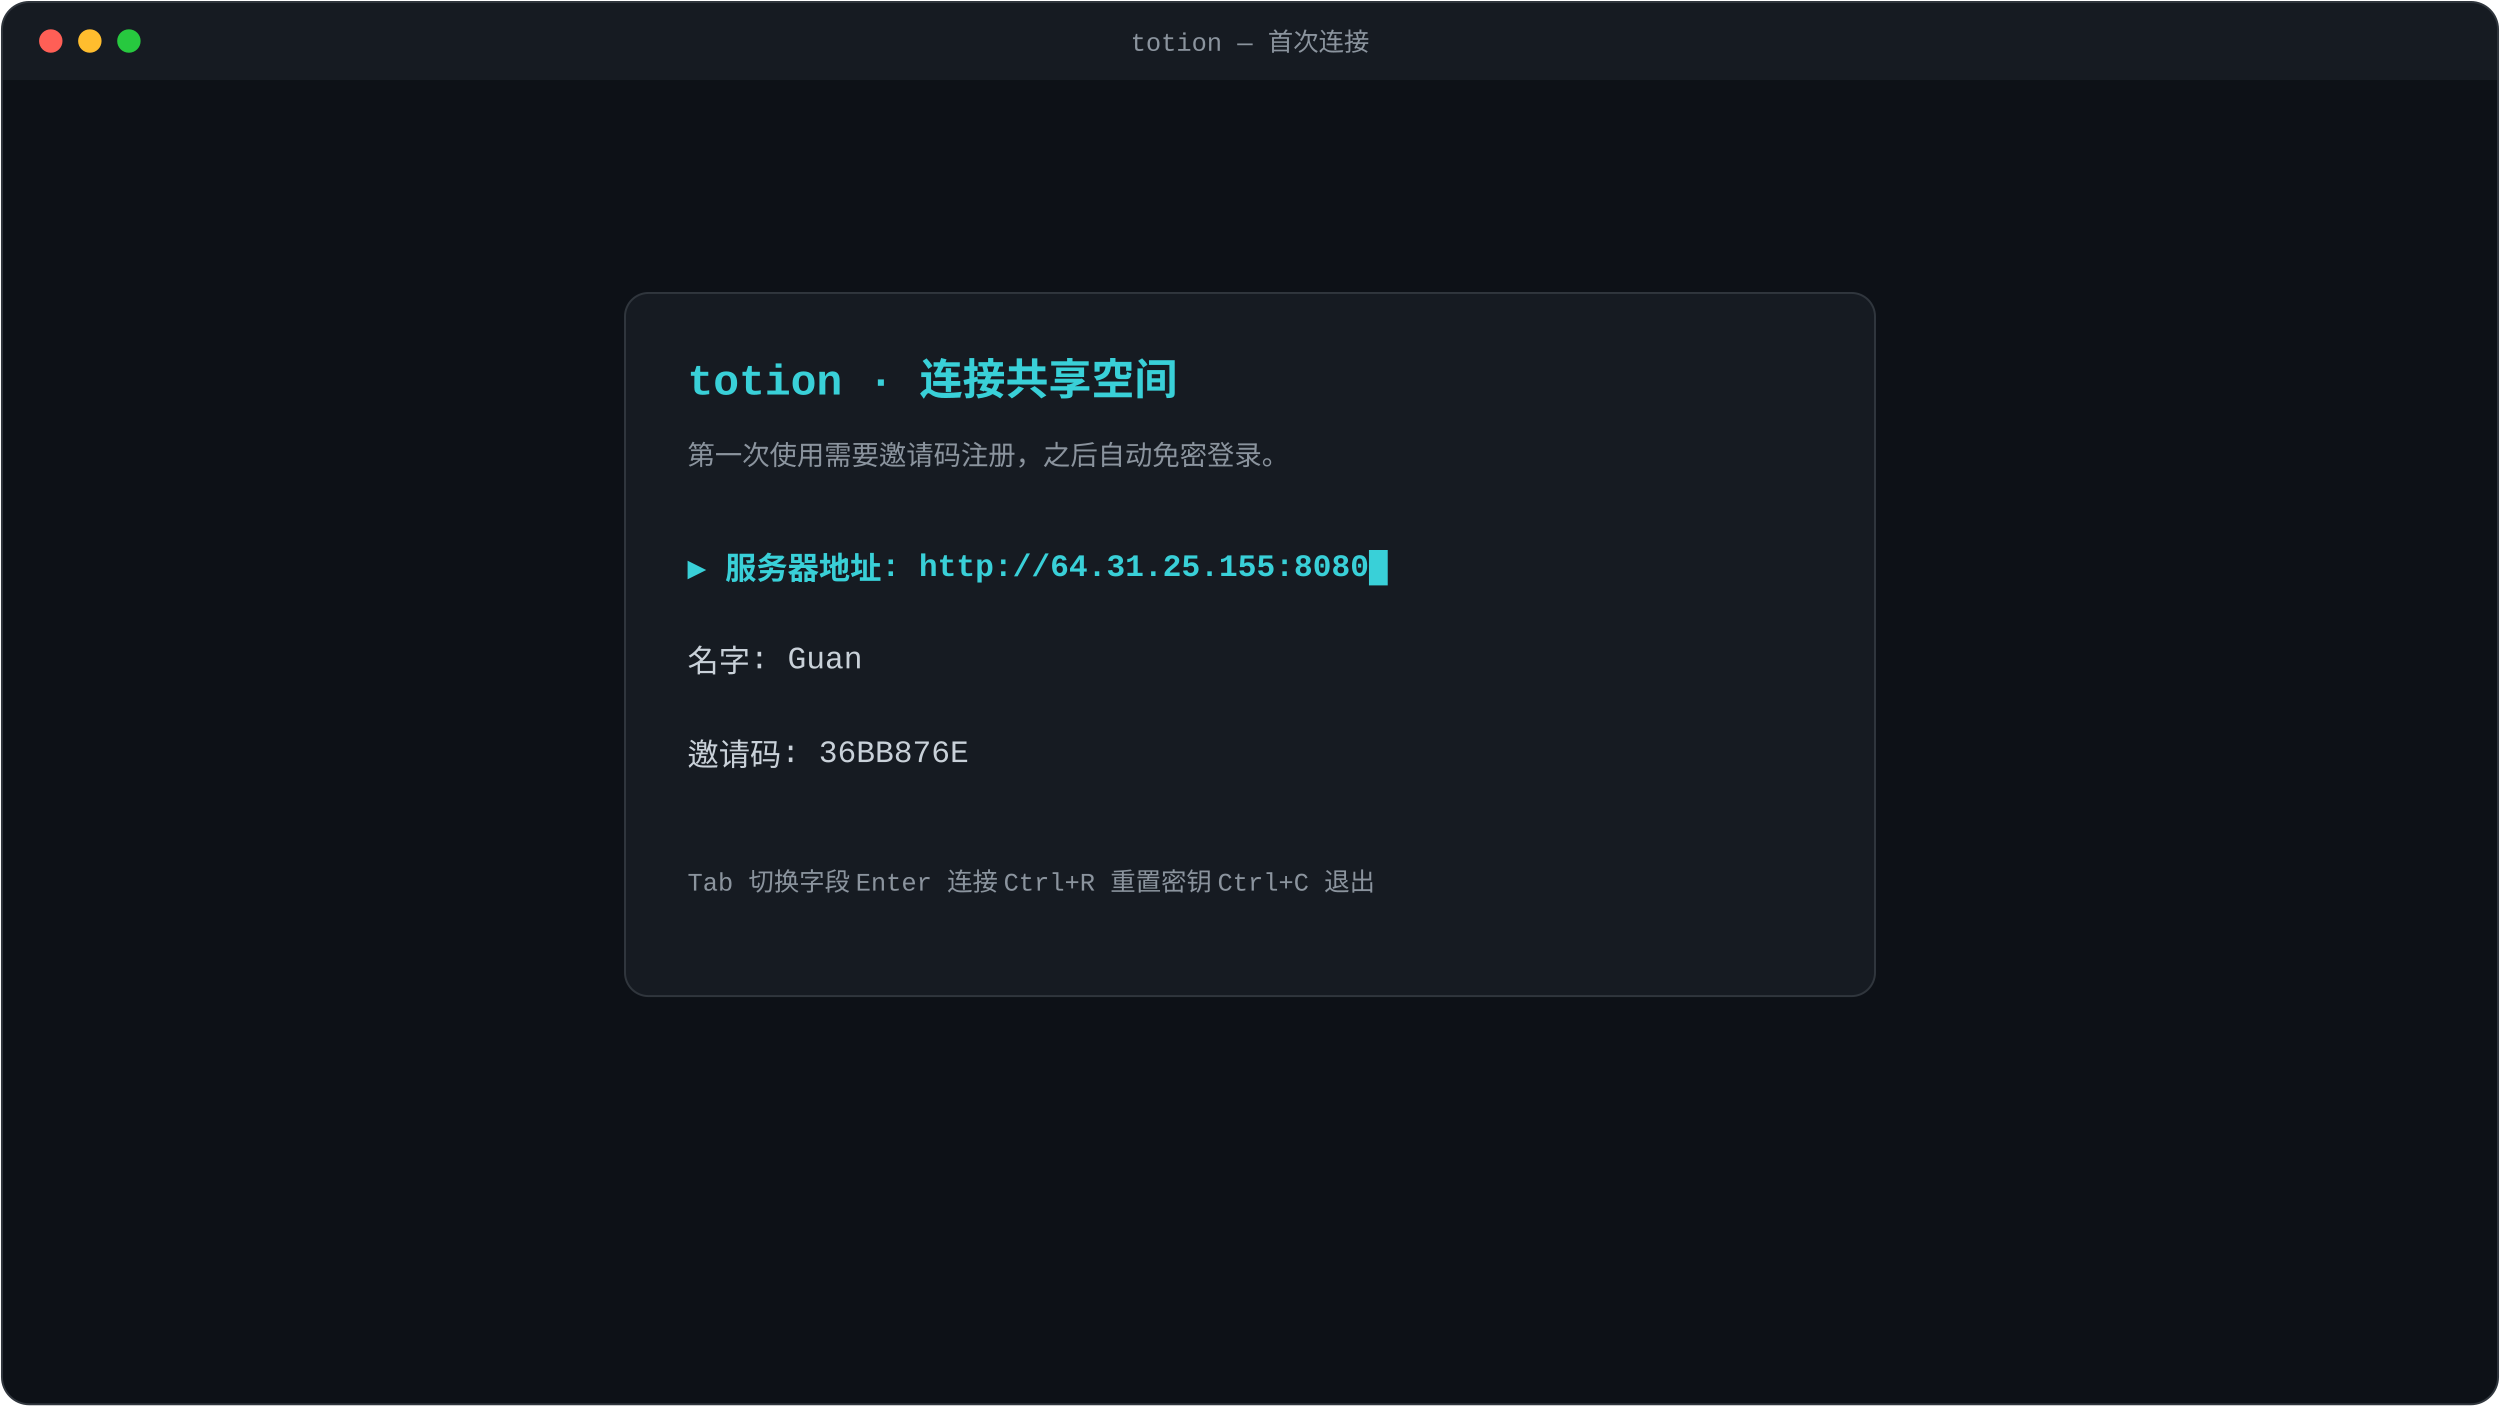
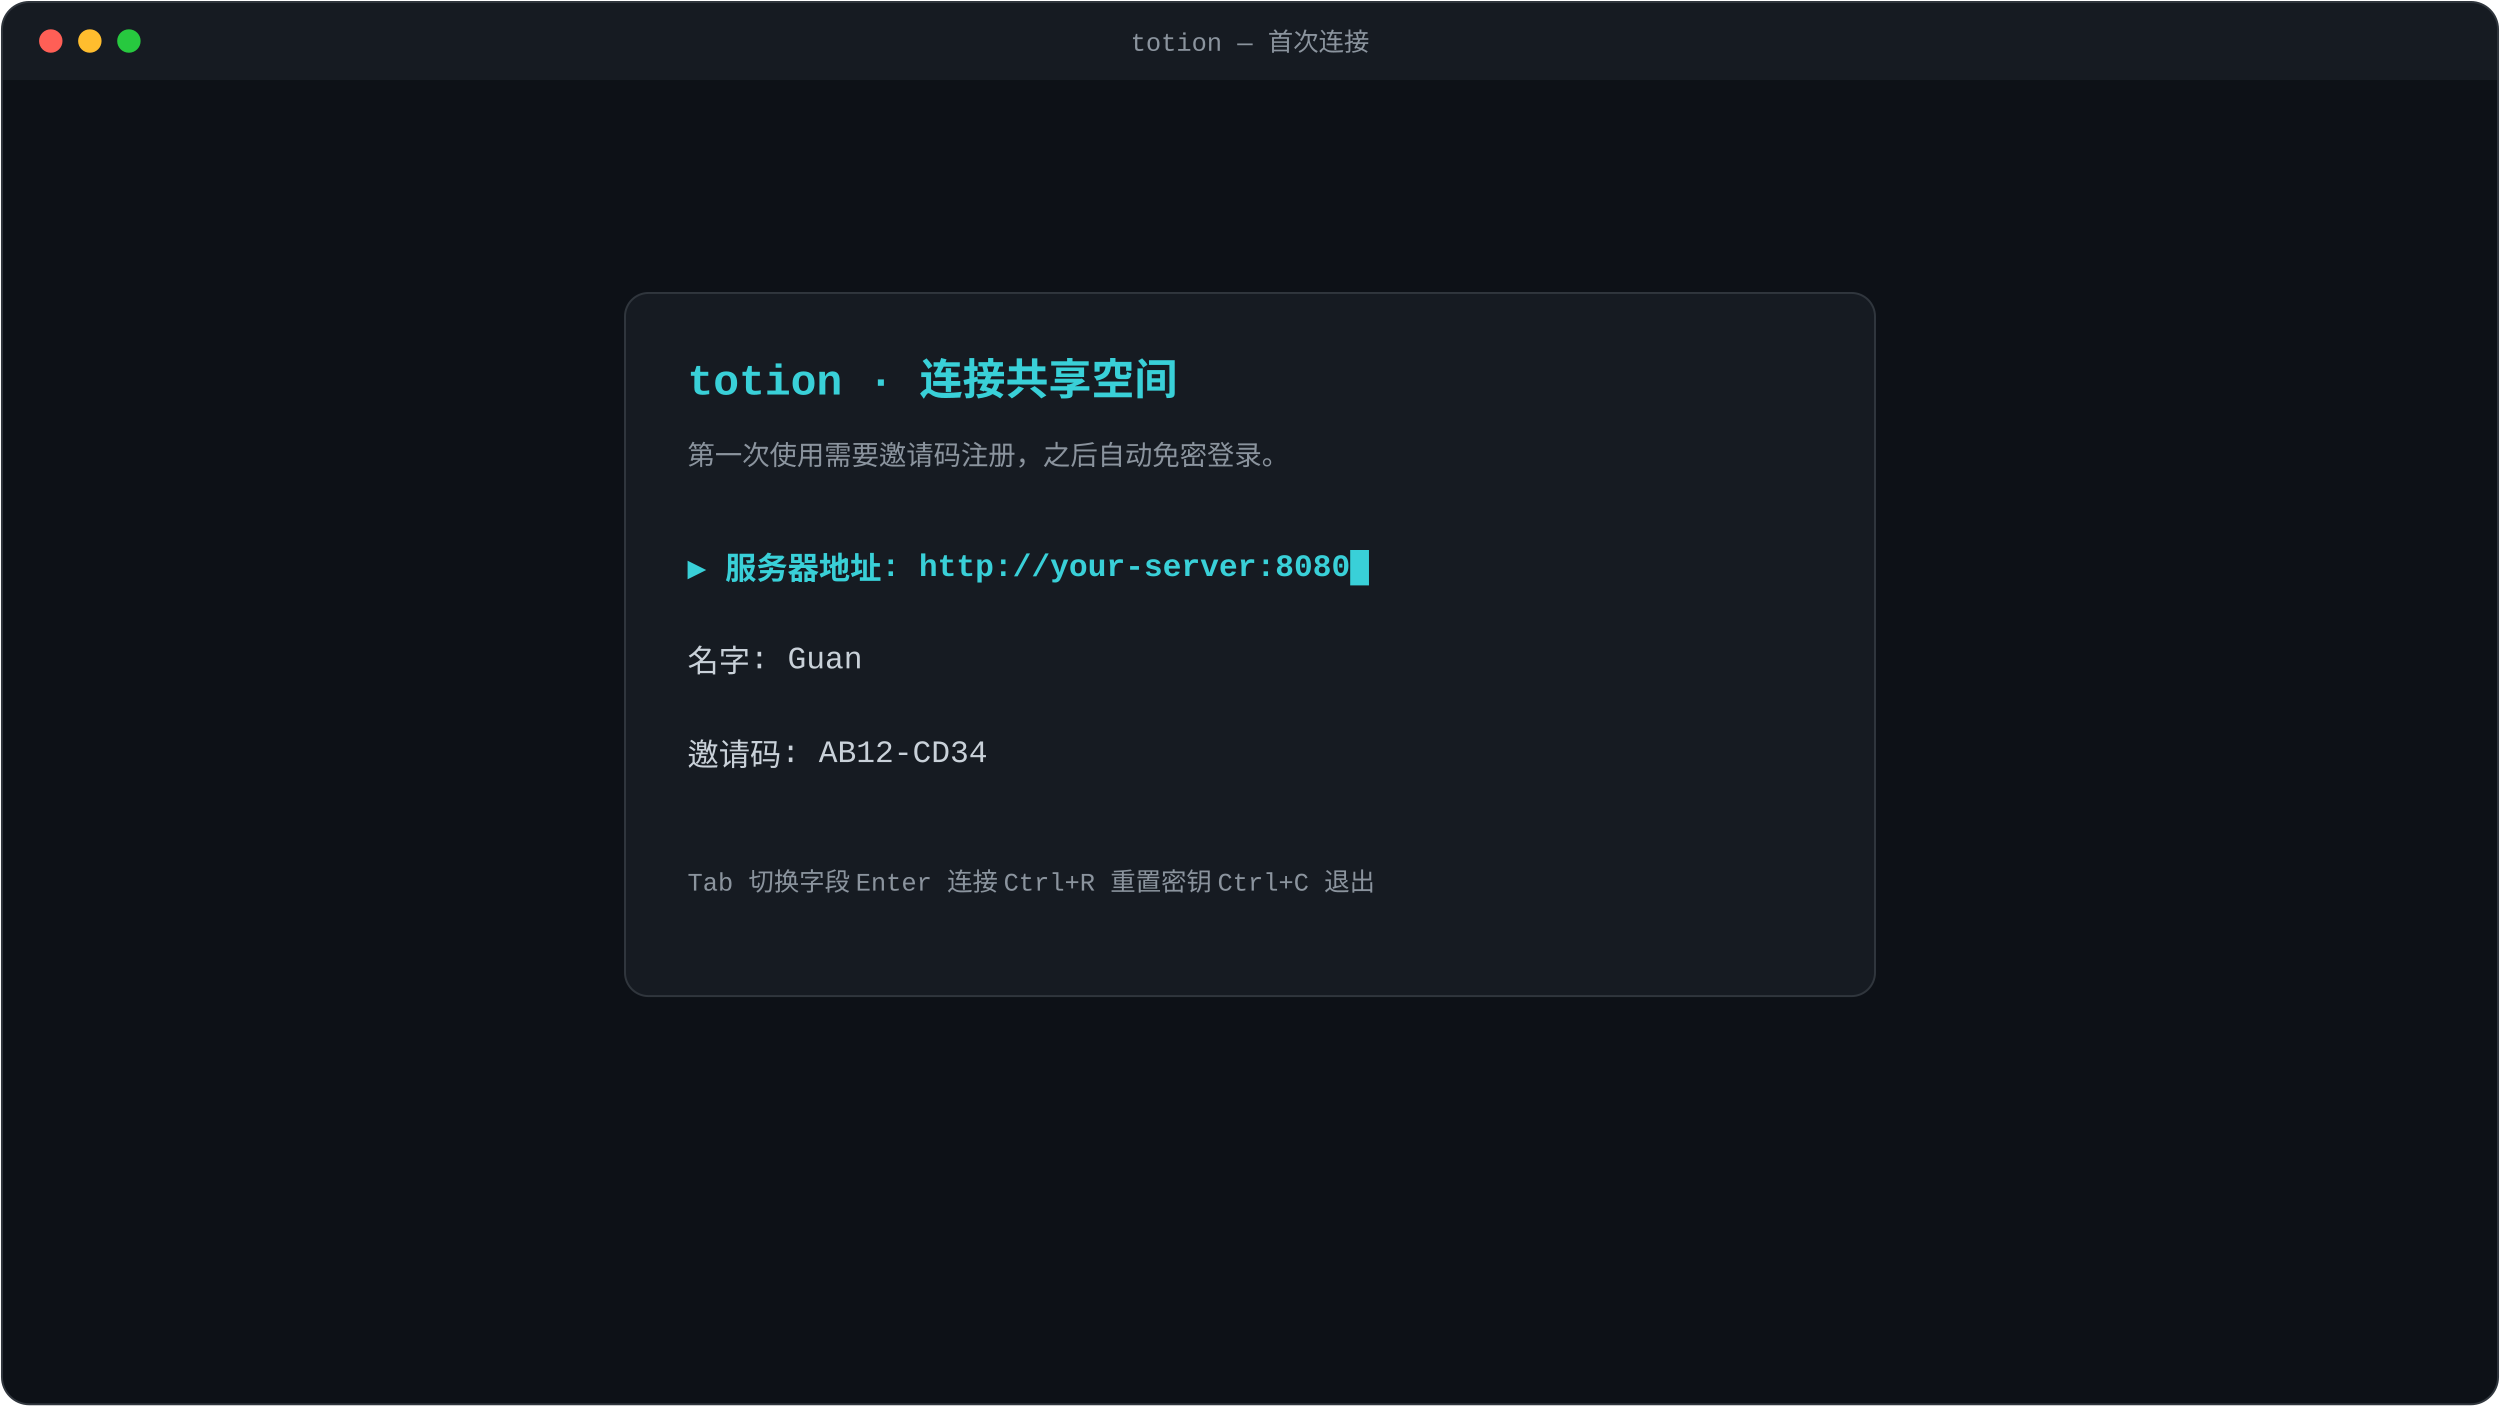
<svg xmlns="http://www.w3.org/2000/svg" width="1280" height="720" viewBox="0 0 1280 720">
  <defs>
    <clipPath id="win-clip">
      <rect x="1" y="1" width="1278" height="718" rx="14" />
    </clipPath>
  </defs>
  <g clip-path="url(#win-clip)">
    <rect x="1" y="1" width="1278" height="718" rx="0" fill="#0d1117" />
    <rect x="1" y="1" width="1278" height="40" rx="0" fill="#161b22" />
  </g>
  <rect x="1" y="1" width="1278" height="718" rx="14" fill="none" stroke="#30363d" />
  <circle cx="26" cy="21" r="6" fill="#ff5f56" />
  <circle cx="46" cy="21" r="6" fill="#ffbd2e" />
  <circle cx="66" cy="21" r="6" fill="#27c93f" />
  <text x="640.0" y="26" fill="#8b949e" font-family="'JetBrains Mono','Fira Code','SFMono-Regular',Consolas,'Liberation Mono',monospace" font-size="13" text-anchor="middle">totion — 首次连接</text>
  <rect x="320" y="150" width="640" height="360" rx="12" fill="#161b22" stroke="#30363d" />
  <text x="352" y="202" font-weight="600" fill="#39d0d8" font-family="'JetBrains Mono','Fira Code','SFMono-Regular',Consolas,'Liberation Mono',monospace" font-size="22" text-anchor="start">totion · 连接共享空间</text>
  <text x="352" y="238" fill="#8b949e" font-family="'JetBrains Mono','Fira Code','SFMono-Regular',Consolas,'Liberation Mono',monospace" font-size="14" text-anchor="start">第一次使用需要邀请码注册，之后自动免密登录。</text>
-   <text x="352" y="296" font-weight="600" fill="#39d0d8" font-family="'JetBrains Mono','Fira Code','SFMono-Regular',Consolas,'Liberation Mono',monospace" font-size="16" text-anchor="start">▶ 服务器地址: http://64.31.25.155:8080█</text>
+   <text x="352" y="296" font-weight="600" fill="#39d0d8" font-family="'JetBrains Mono','Fira Code','SFMono-Regular',Consolas,'Liberation Mono',monospace" font-size="16" text-anchor="start">▶ 服务器地址: http://your-server:8080█</text>
  <text x="352" y="344" fill="#c9d1d9" font-family="'JetBrains Mono','Fira Code','SFMono-Regular',Consolas,'Liberation Mono',monospace" font-size="16" text-anchor="start">  名字: Guan</text>
-   <text x="352" y="392" fill="#c9d1d9" font-family="'JetBrains Mono','Fira Code','SFMono-Regular',Consolas,'Liberation Mono',monospace" font-size="16" text-anchor="start">  邀请码: 36BB876E</text>
+   <text x="352" y="392" fill="#c9d1d9" font-family="'JetBrains Mono','Fira Code','SFMono-Regular',Consolas,'Liberation Mono',monospace" font-size="16" text-anchor="start">  邀请码: AB12-CD34</text>
  <text x="352" y="456" fill="#8b949e" font-family="'JetBrains Mono','Fira Code','SFMono-Regular',Consolas,'Liberation Mono',monospace" font-size="13" text-anchor="start">Tab 切换字段   Enter 连接   Ctrl+R 重置密钥   Ctrl+C 退出</text>
</svg>
